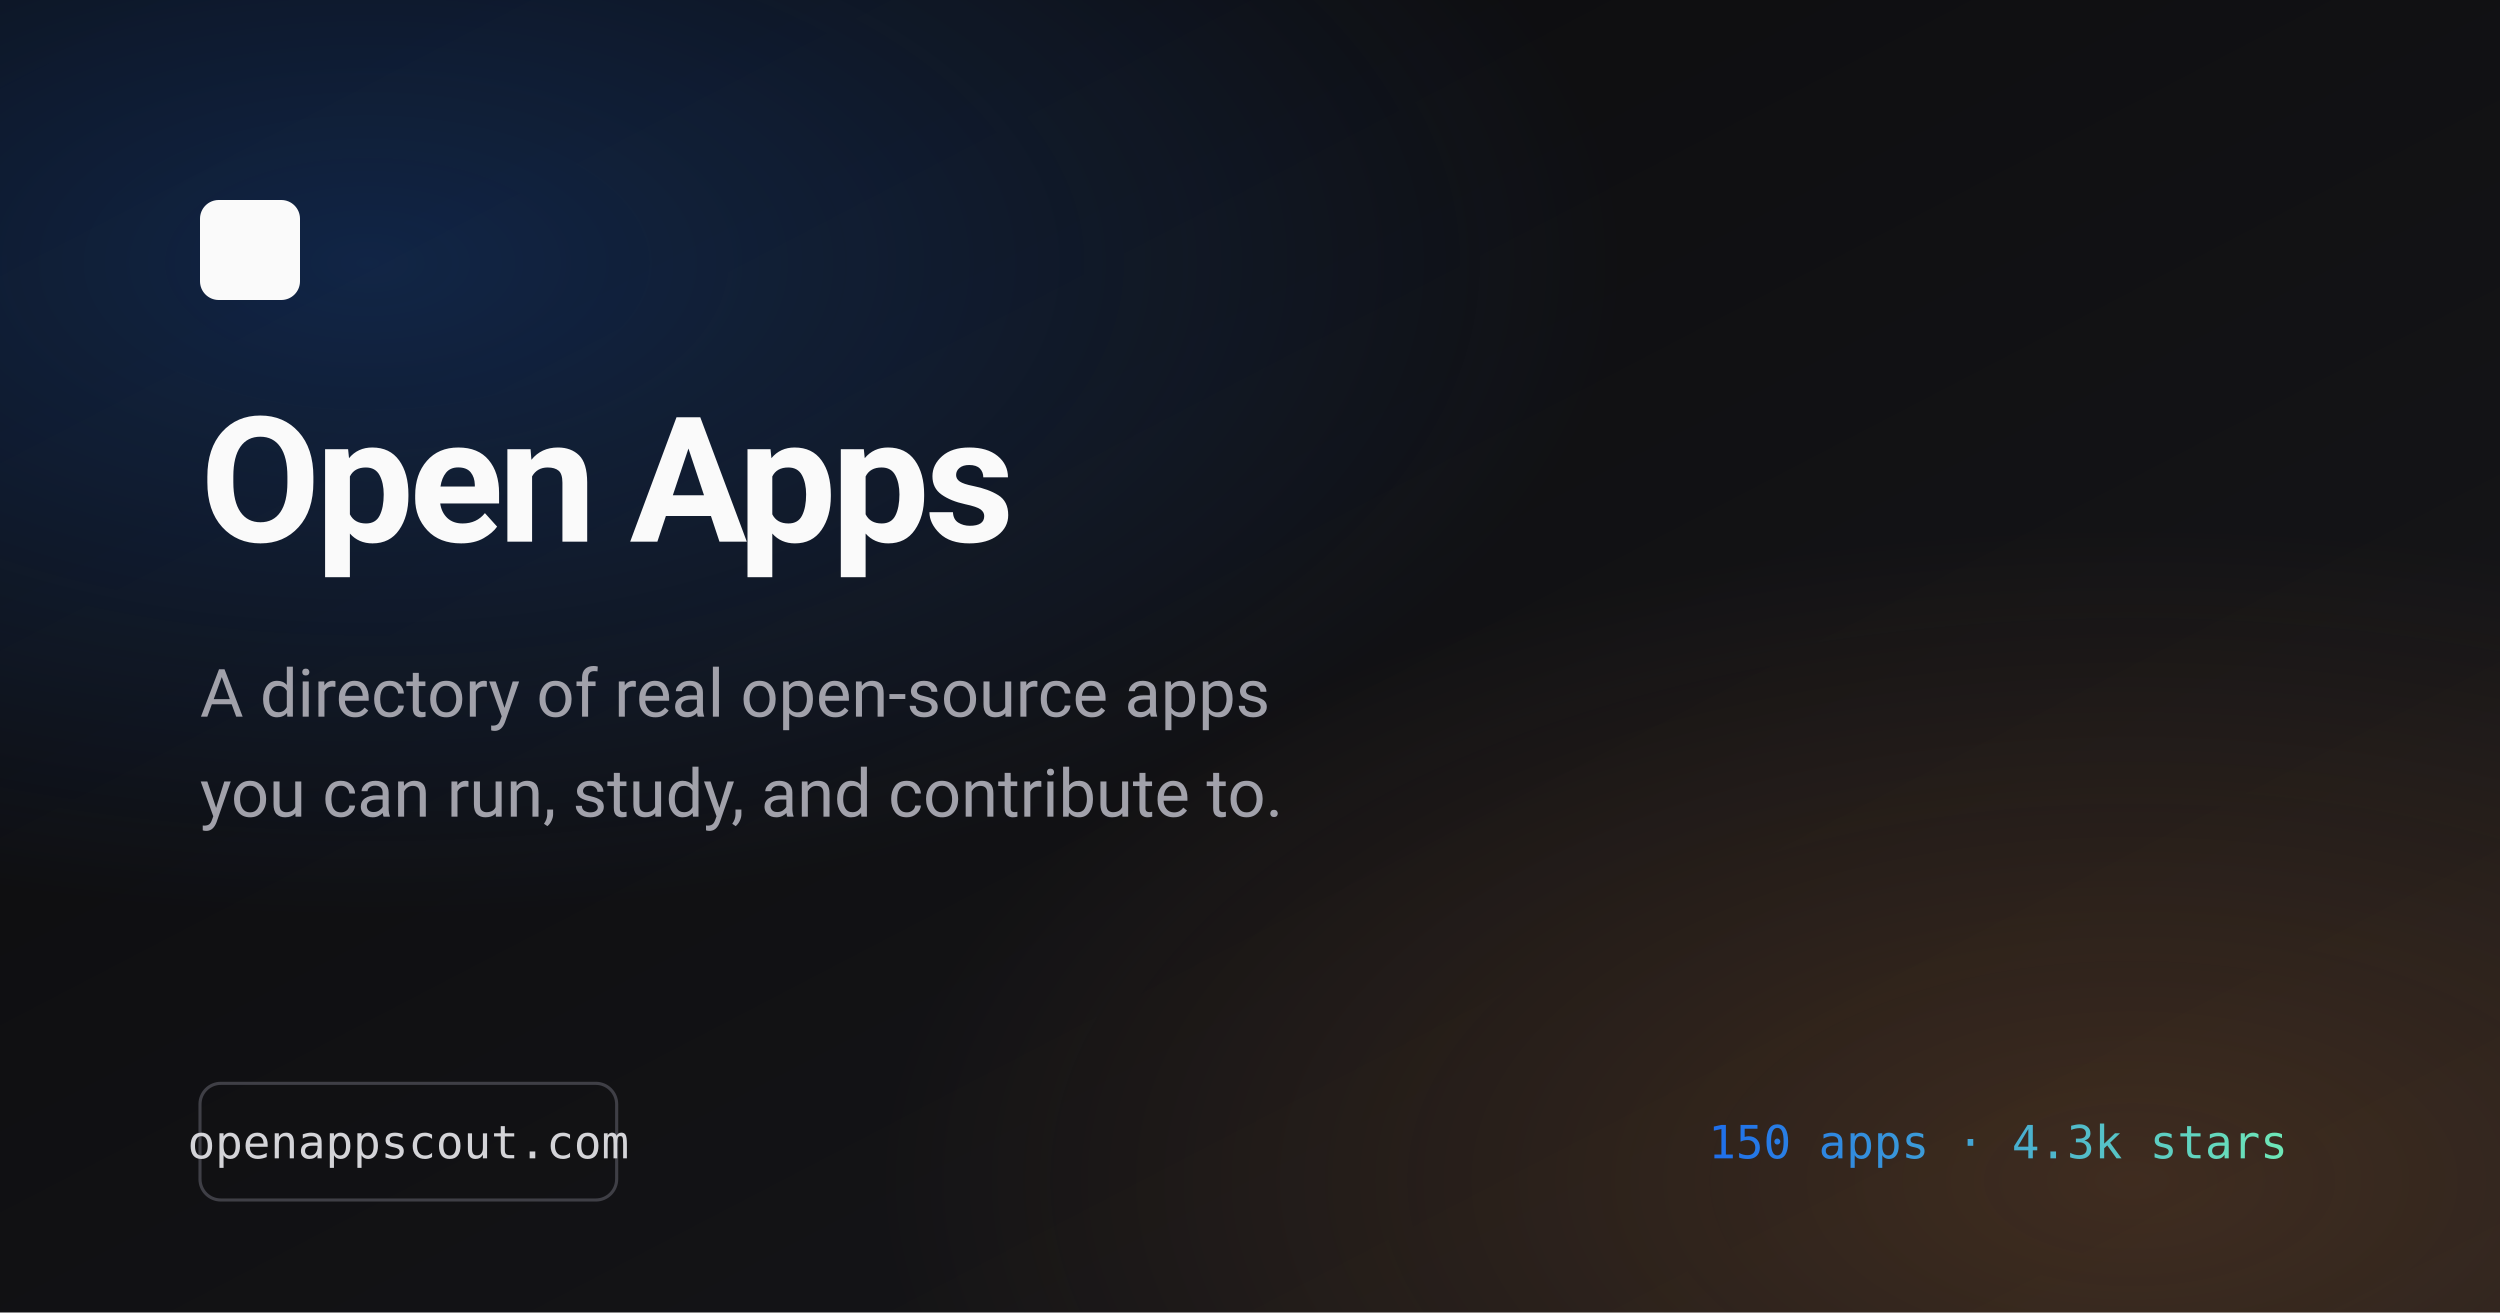
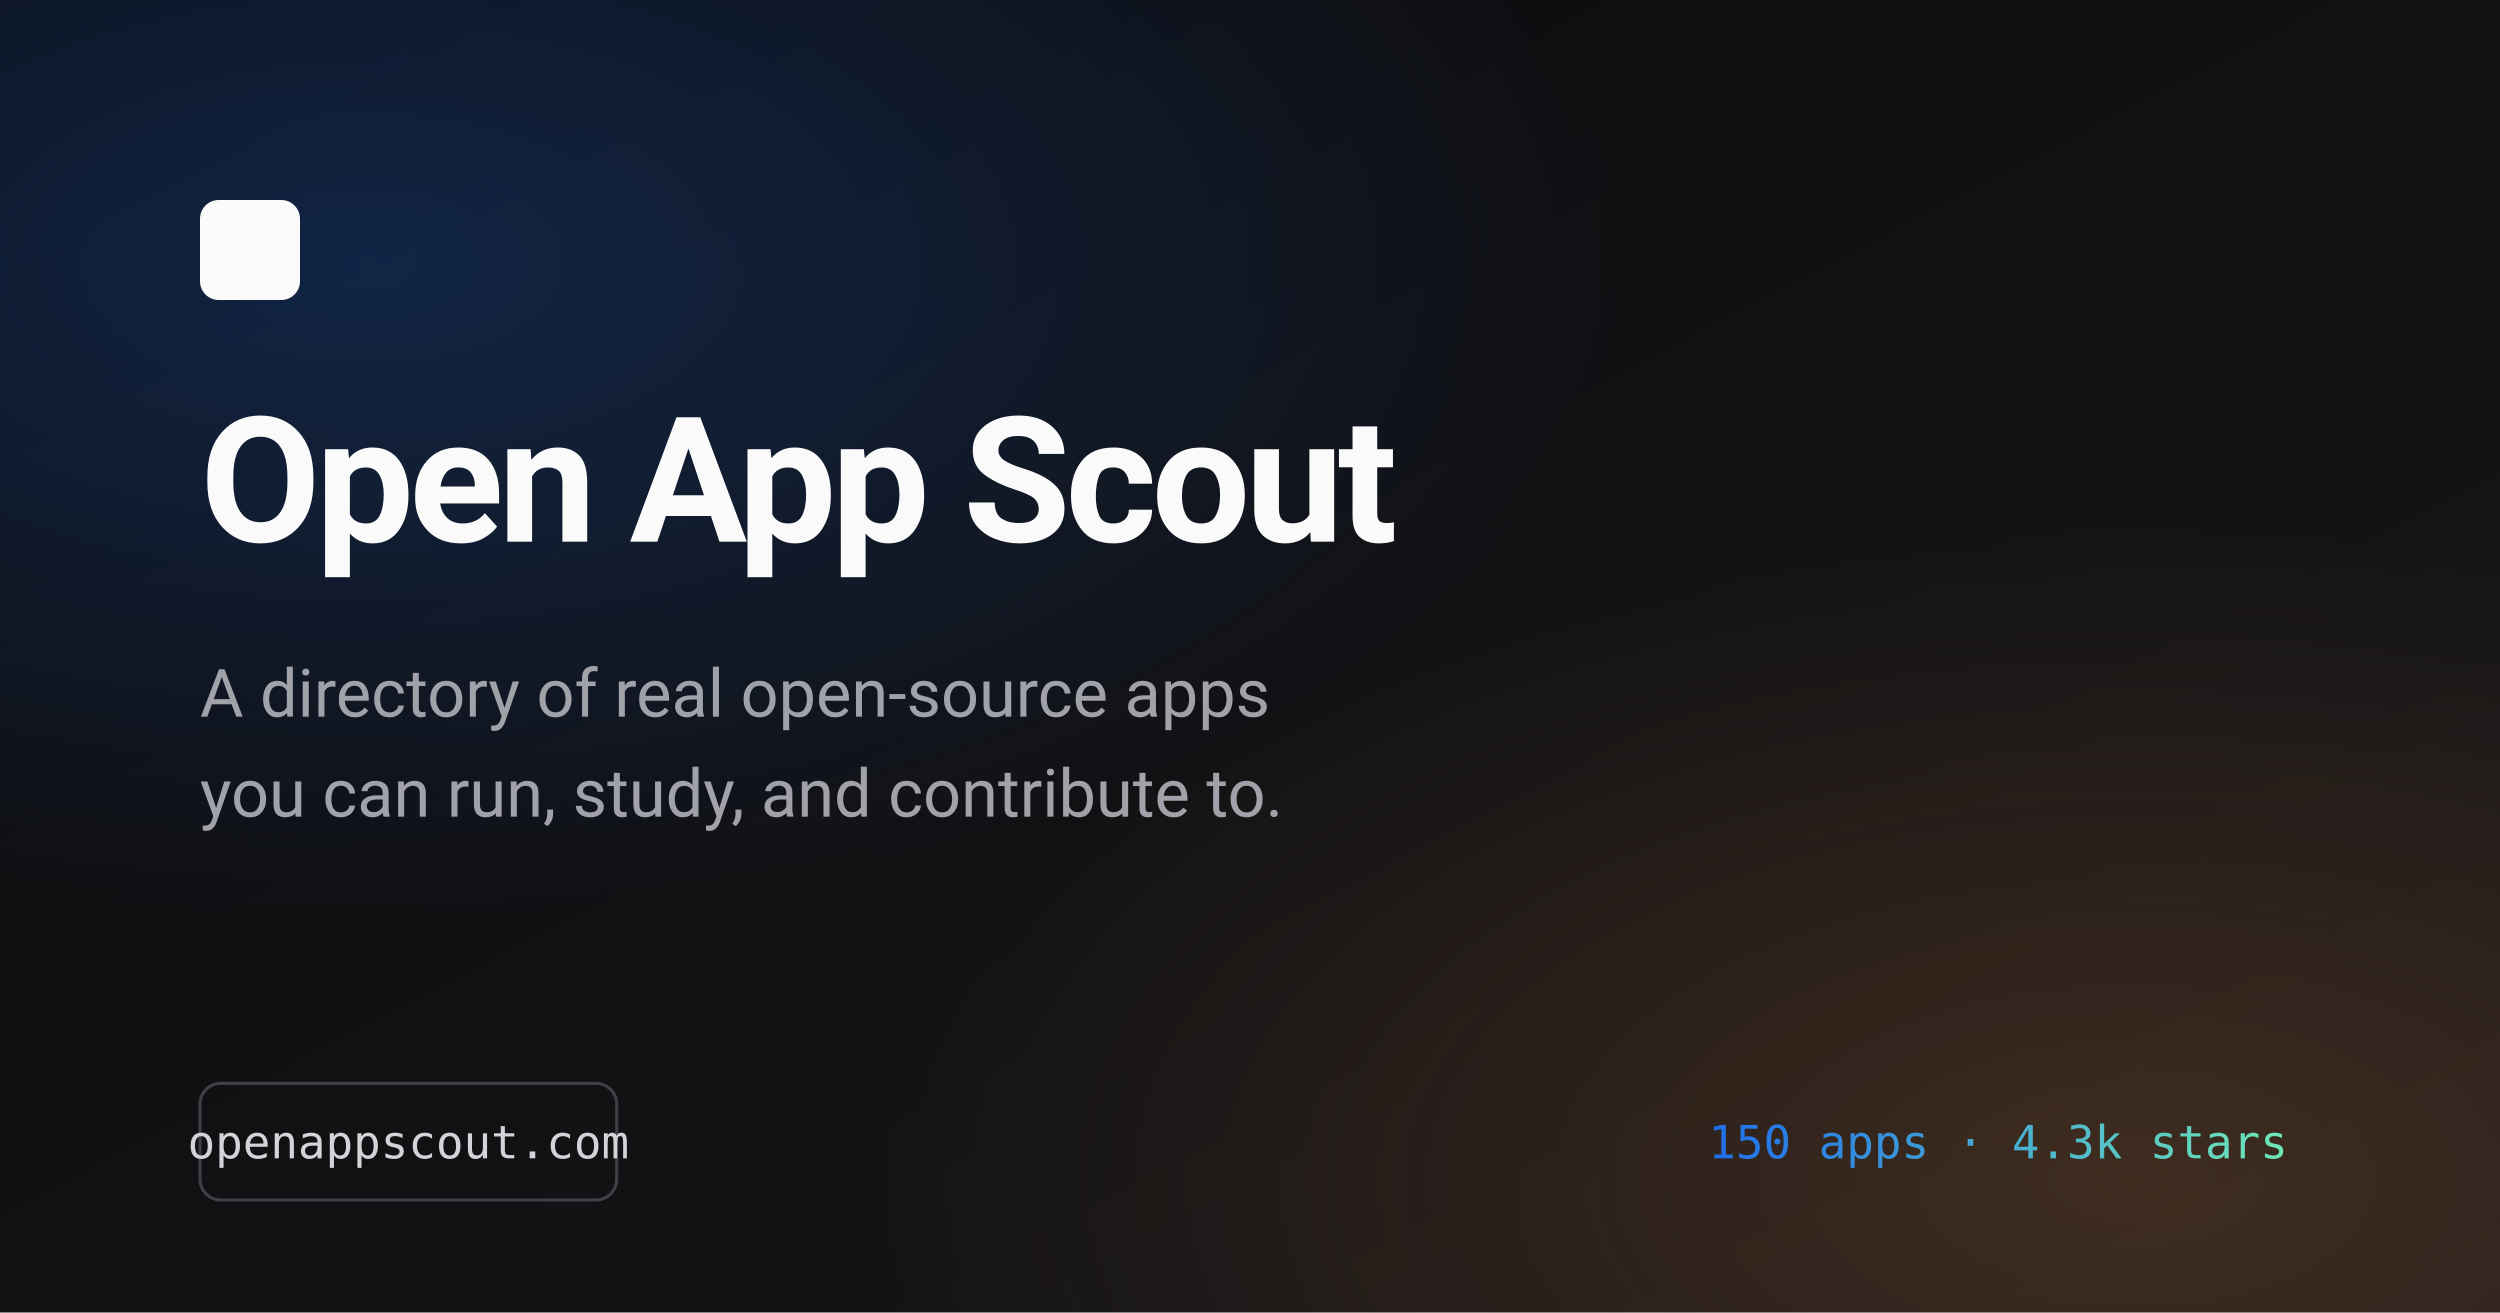
<svg xmlns="http://www.w3.org/2000/svg" viewBox="0 0 1200 630" width="1200" height="630">
  <defs>
    <linearGradient id="bg" x1="0" y1="0" x2="1" y2="1">
      <stop offset="0%" stop-color="#0a0a0c" />
      <stop offset="100%" stop-color="#18181b" />
    </linearGradient>
    <linearGradient id="accent" x1="0" y1="0" x2="1" y2="0">
      <stop offset="0%" stop-color="#1f6feb" />
      <stop offset="100%" stop-color="#6ee7b7" />
    </linearGradient>
    <radialGradient id="glow1" cx="0.15" cy="0.2" r="0.5">
      <stop offset="0%" stop-color="#1f6feb" stop-opacity="0.25" />
      <stop offset="100%" stop-color="#1f6feb" stop-opacity="0" />
    </radialGradient>
    <radialGradient id="glow2" cx="0.85" cy="0.9" r="0.5">
      <stop offset="0%" stop-color="#fb923c" stop-opacity="0.18" />
      <stop offset="100%" stop-color="#fb923c" stop-opacity="0" />
    </radialGradient>
  </defs>
  <rect width="1200" height="630" fill="url(#bg)" />
  <rect width="1200" height="630" fill="url(#glow1)" />
  <rect width="1200" height="630" fill="url(#glow2)" />
  <g transform="translate(96,96)">
    <rect width="48" height="48" rx="9" fill="#fafafa" />
  </g>
  <g transform="translate(96,260)">
    <text x="0" y="0" font-family="ui-sans-serif, system-ui, -apple-system, 'Segoe UI', Roboto, Helvetica, Arial, sans-serif" font-size="84" font-weight="700" fill="#fafafa" letter-spacing="-2.5">
-       Open Apps
+       Open App Scout
    </text>
    <text x="0" y="84" font-family="ui-sans-serif, system-ui, -apple-system, 'Segoe UI', Roboto, Helvetica, Arial, sans-serif" font-size="32" font-weight="400" fill="#a1a1aa">
      A directory of real open-source apps
    </text>
    <text x="0" y="132" font-family="ui-sans-serif, system-ui, -apple-system, 'Segoe UI', Roboto, Helvetica, Arial, sans-serif" font-size="32" font-weight="400" fill="#a1a1aa">
      you can run, study, and contribute to.
    </text>
  </g>
  <g transform="translate(96,520)">
    <rect x="0" y="0" width="200" height="56" rx="10" fill="none" stroke="#3f3f46" stroke-width="1.5" />
    <text x="100" y="36" text-anchor="middle" font-family="ui-monospace, SFMono-Regular, Menlo, Monaco, Consolas, monospace" font-size="22" font-weight="500" fill="#d4d4d8">
      openappscout.com
    </text>
  </g>
  <g transform="translate(820,520)">
    <text x="0" y="36" font-family="ui-monospace, SFMono-Regular, Menlo, Monaco, Consolas, monospace" font-size="22" font-weight="500" fill="url(#accent)">
      150 apps · 4.3k stars
    </text>
  </g>
</svg>
